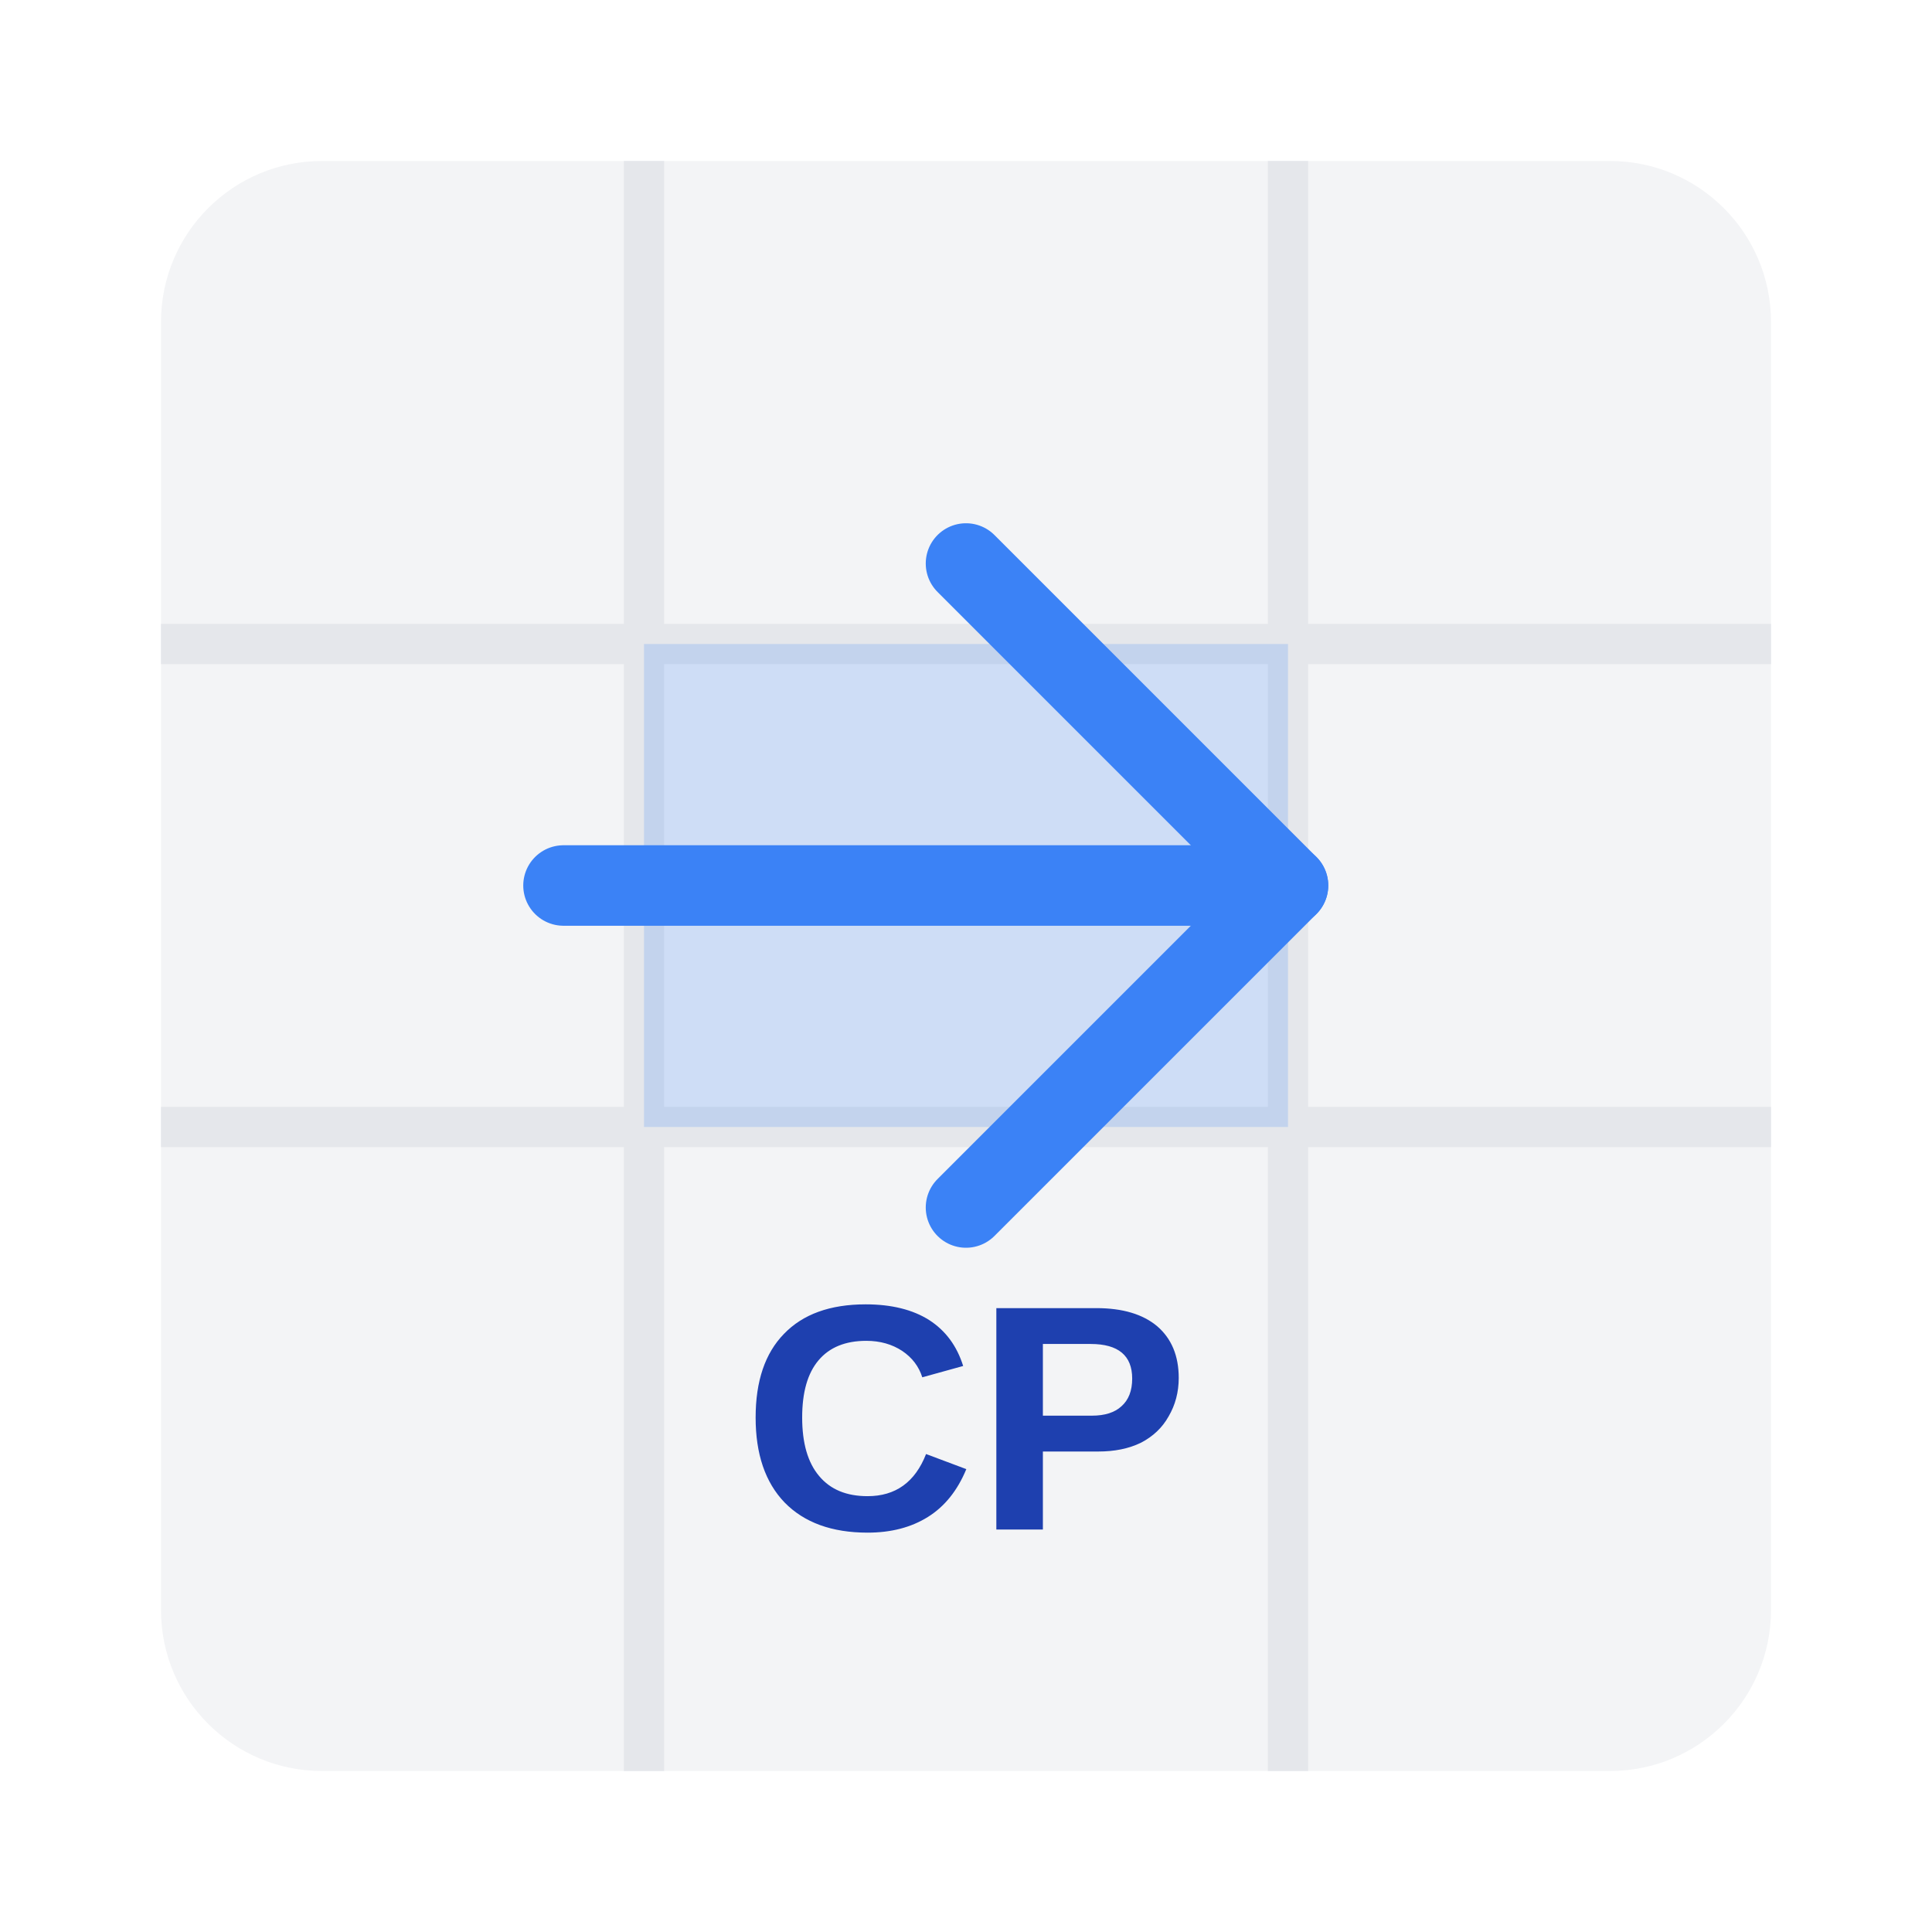
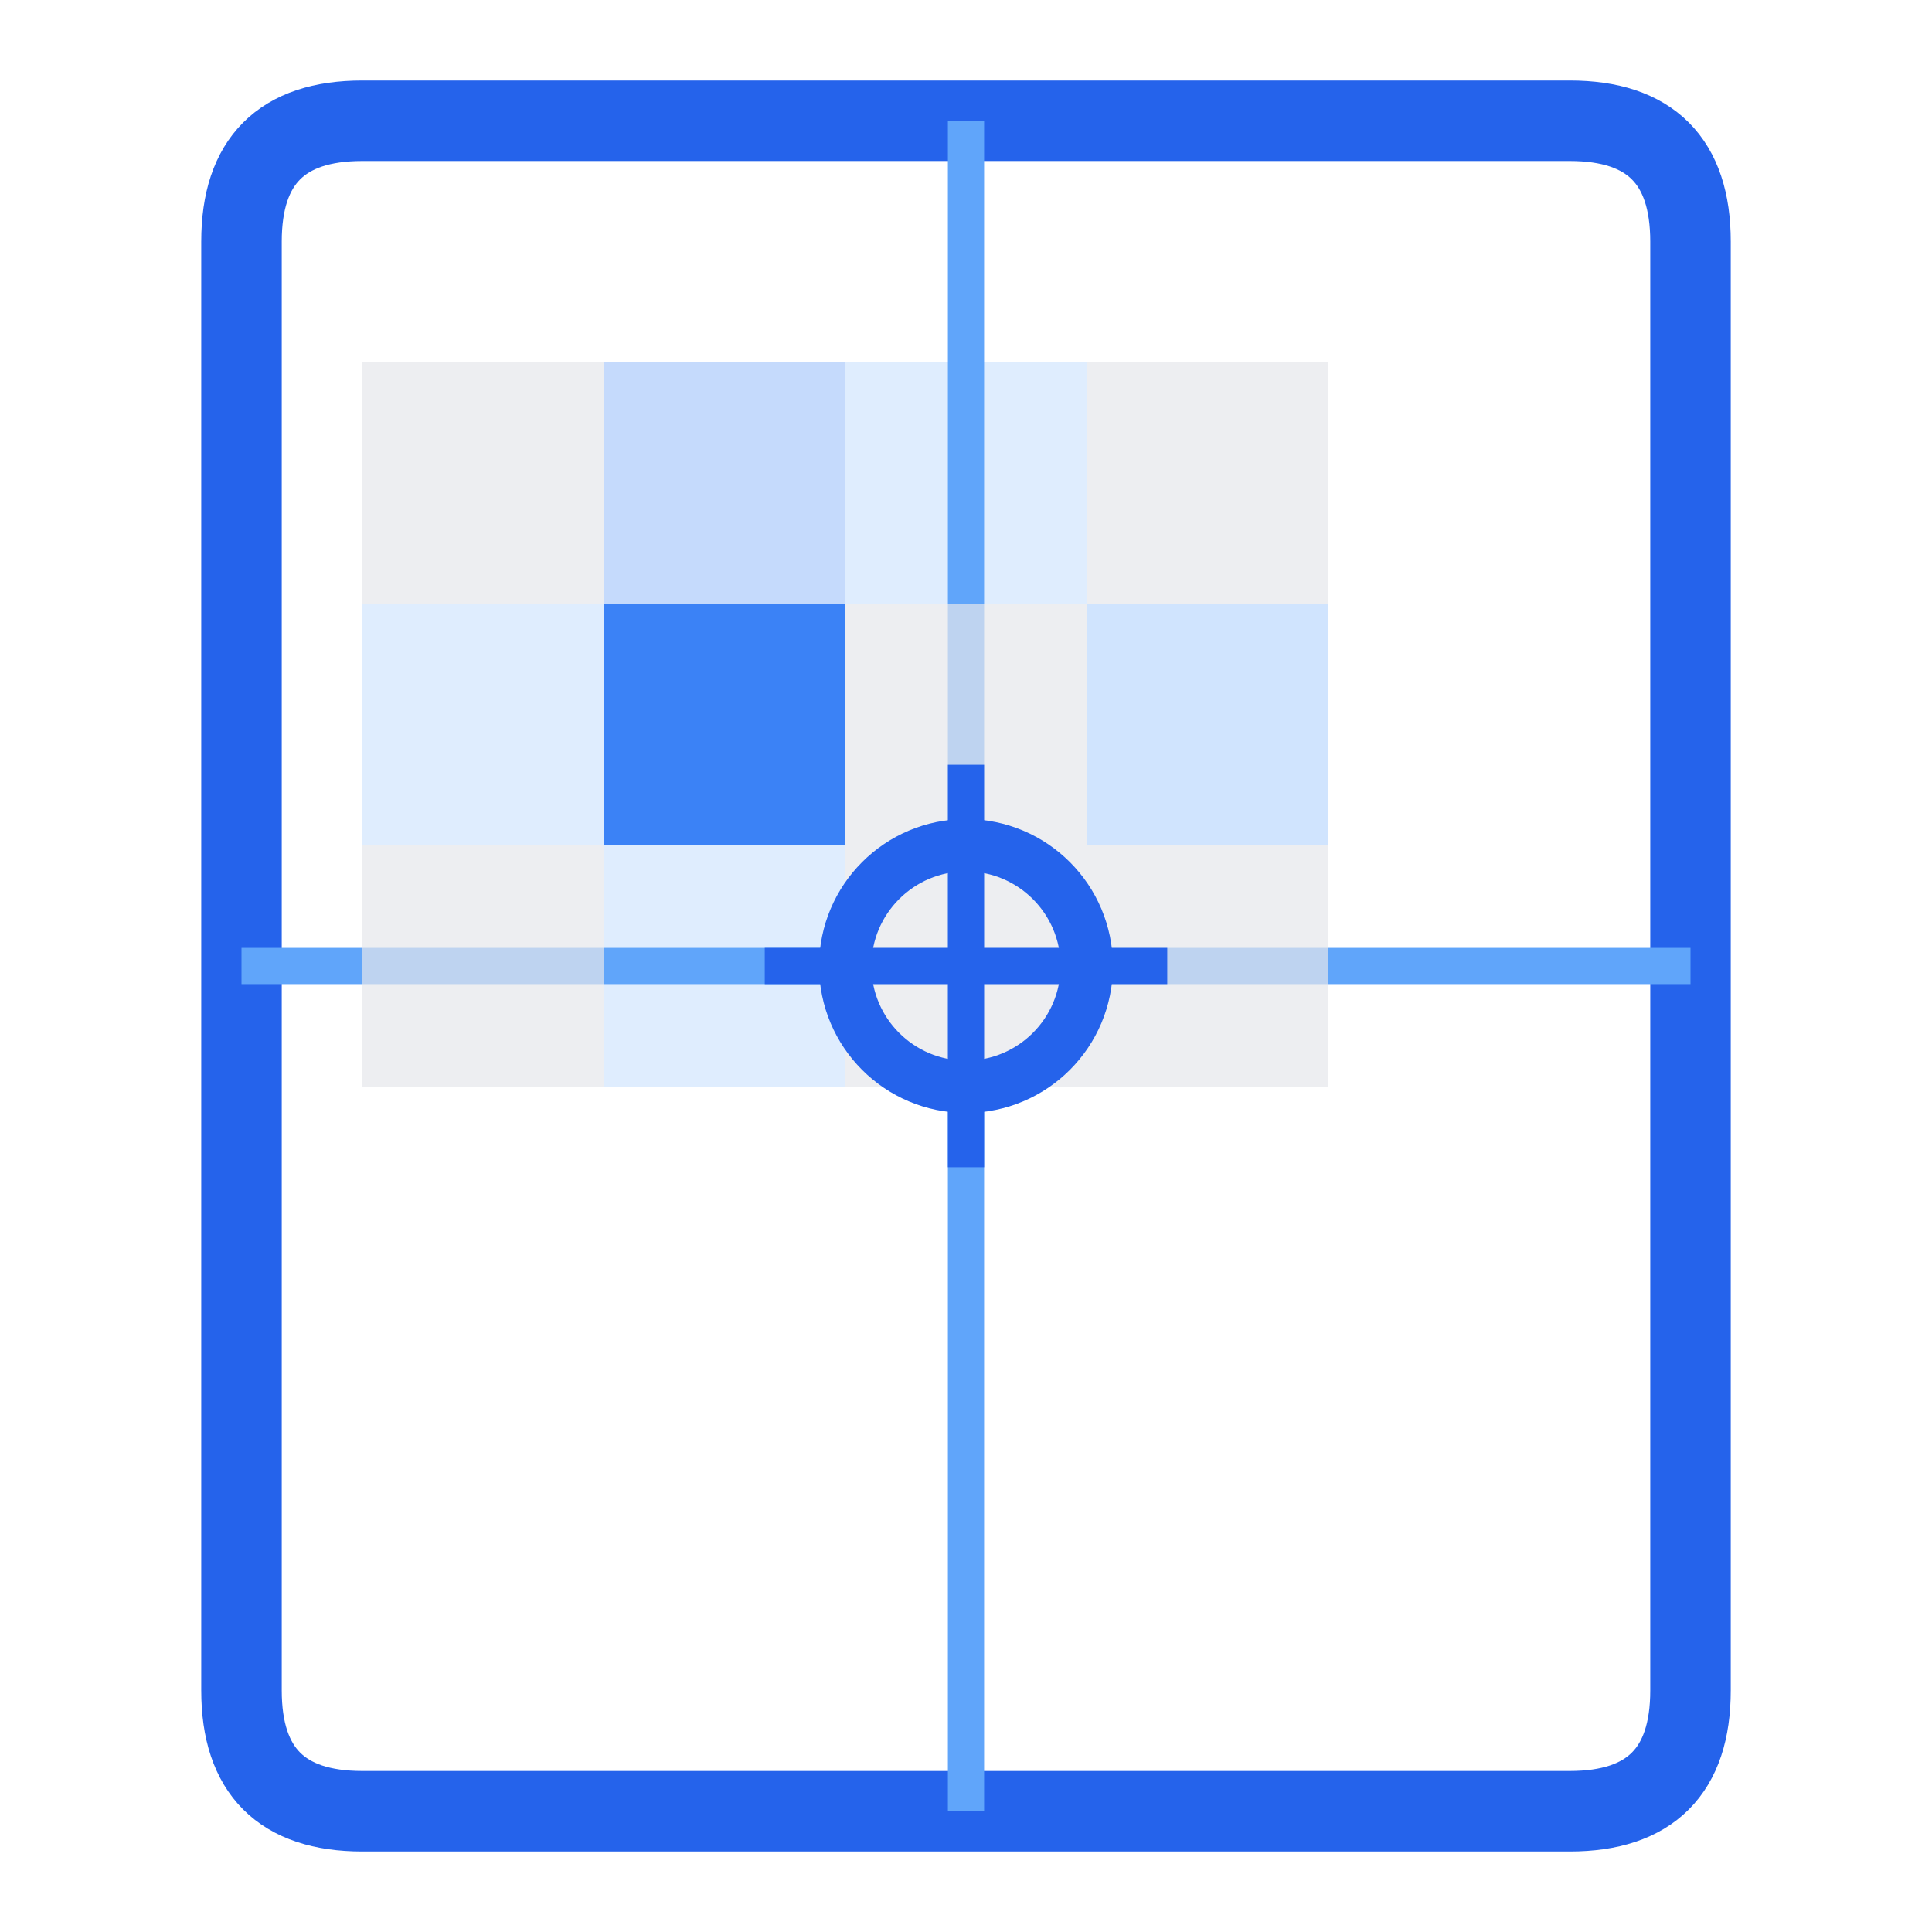
- <svg xmlns="http://www.w3.org/2000/svg" width="48" height="48" viewBox="0 0 48 48" fill="none">
-   <rect x="4" y="4" width="40" height="40" rx="4" fill="#f3f4f6" />
-   <path d="M4 16h40M4 28h40M16 4v40M32 4v40" stroke="#e5e7eb" stroke-width="1" />
-   <rect x="16" y="16" width="16" height="12" fill="#3b82f6" opacity="0.2" />
-   <path d="M24 14l8 8-8 8" stroke="#3b82f6" stroke-width="2" stroke-linecap="round" stroke-linejoin="round" />
-   <path d="M14 22h18" stroke="#3b82f6" stroke-width="2" stroke-linecap="round" />
-   <text x="24" y="38" text-anchor="middle" font-family="Arial, sans-serif" font-size="8" font-weight="bold" fill="#1e40af">CP</text>
+ <svg xmlns="http://www.w3.org/2000/svg" viewBox="0 0 48 48" width="48" height="48">
+   <g transform="translate(3, 3)">
+     <path d="M3 3 Q3 0 6 0 L36 0 Q39 0 39 3 L39 39 Q39 42 36 42 L6 42 Q3 42 3 39 Z" fill="none" stroke="#2563eb" stroke-width="2" />
+     <line x1="21" y1="0" x2="21" y2="42" stroke="#60a5fa" stroke-width="0.9" />
+     <line x1="3" y1="21" x2="39" y2="21" stroke="#60a5fa" stroke-width="0.9" />
+     <g transform="translate(6, 6)">
+       <rect x="0" y="0" width="6" height="6" fill="#e5e7eb" opacity="0.7" />
+       <rect x="6" y="0" width="6" height="6" fill="#3b82f6" opacity="0.3" />
+       <rect x="12" y="0" width="6" height="6" fill="#60a5fa" opacity="0.2" />
+       <rect x="18" y="0" width="6" height="6" fill="#e5e7eb" opacity="0.7" />
+       <rect x="0" y="6" width="6" height="6" fill="#60a5fa" opacity="0.2" />
+       <rect x="6" y="6" width="6" height="6" fill="#3b82f6" />
+       <rect x="12" y="6" width="6" height="6" fill="#e5e7eb" opacity="0.7" />
+       <rect x="18" y="6" width="6" height="6" fill="#60a5fa" opacity="0.3" />
+       <rect x="0" y="12" width="6" height="6" fill="#e5e7eb" opacity="0.7" />
+       <rect x="6" y="12" width="6" height="6" fill="#60a5fa" opacity="0.2" />
+       <rect x="12" y="12" width="6" height="6" fill="#e5e7eb" opacity="0.7" />
+       <rect x="18" y="12" width="6" height="6" fill="#e5e7eb" opacity="0.7" />
+     </g>
+     <g transform="translate(21, 21)">
+       <circle r="3" fill="none" stroke="#2563eb" stroke-width="1.3" />
+       <line x1="-5" y1="0" x2="5" y2="0" stroke="#2563eb" stroke-width="0.9" />
+       <line x1="0" y1="-5" x2="0" y2="5" stroke="#2563eb" stroke-width="0.9" />
+     </g>
+   </g>
</svg>
